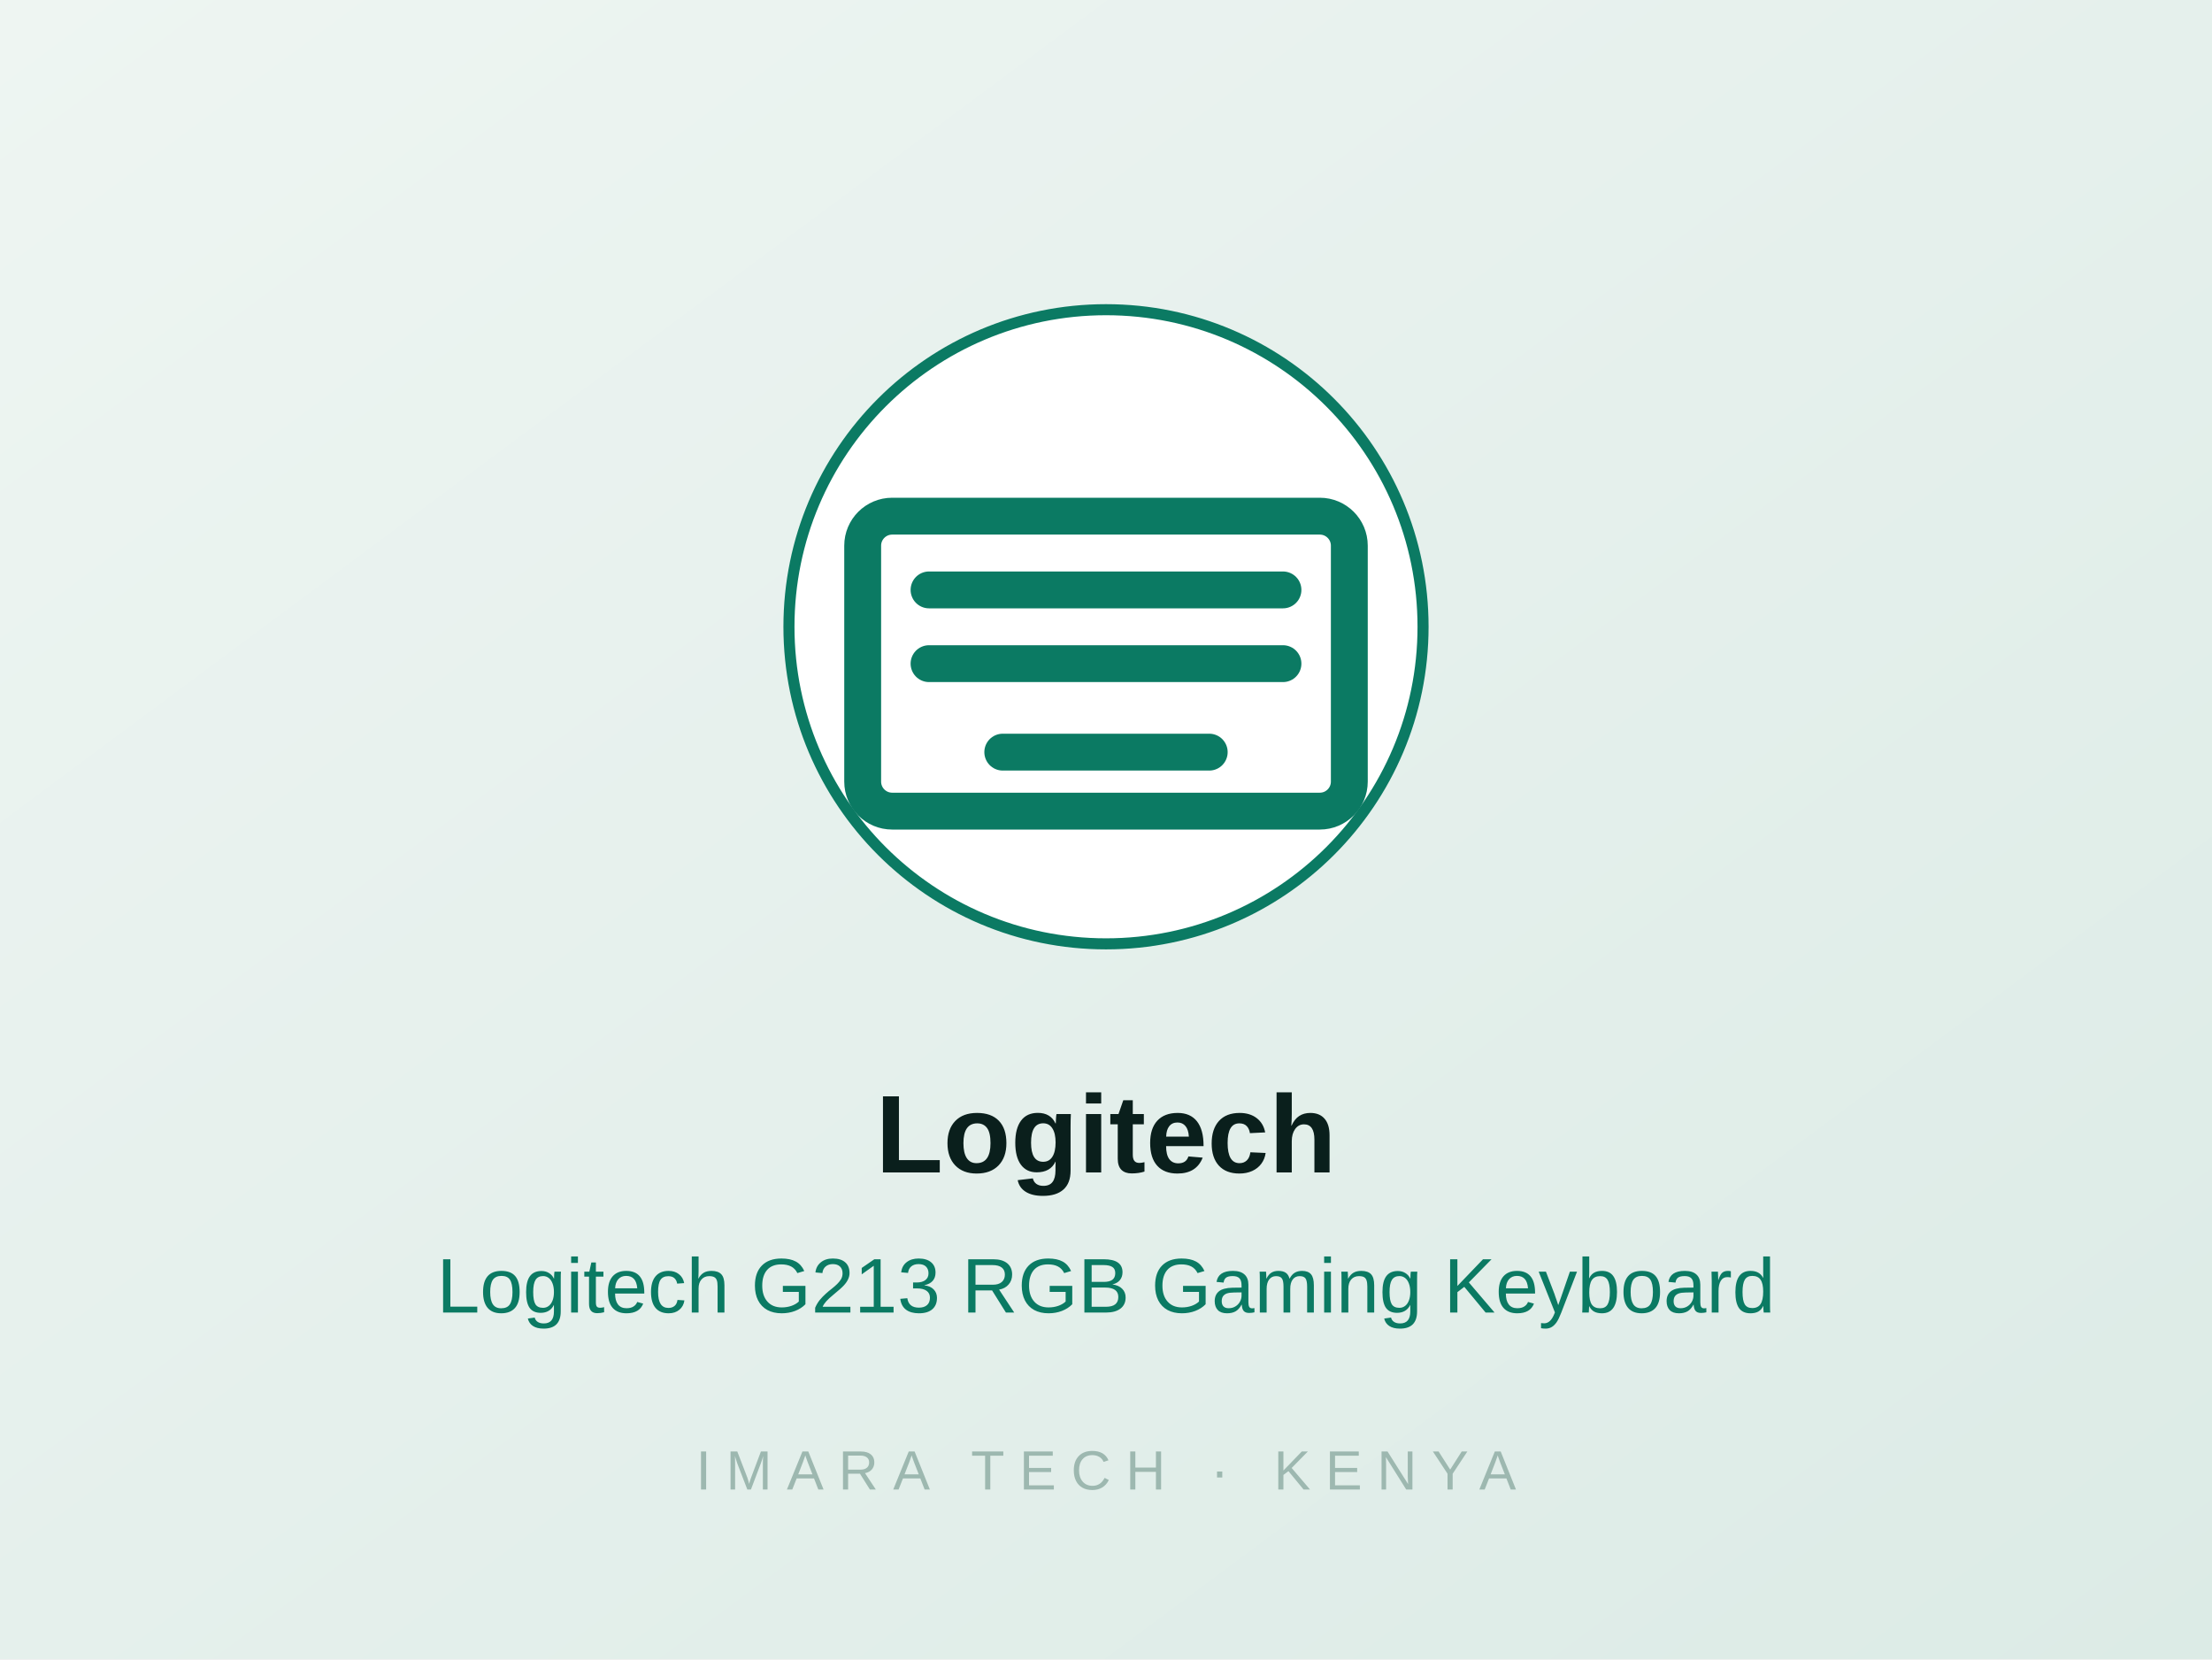
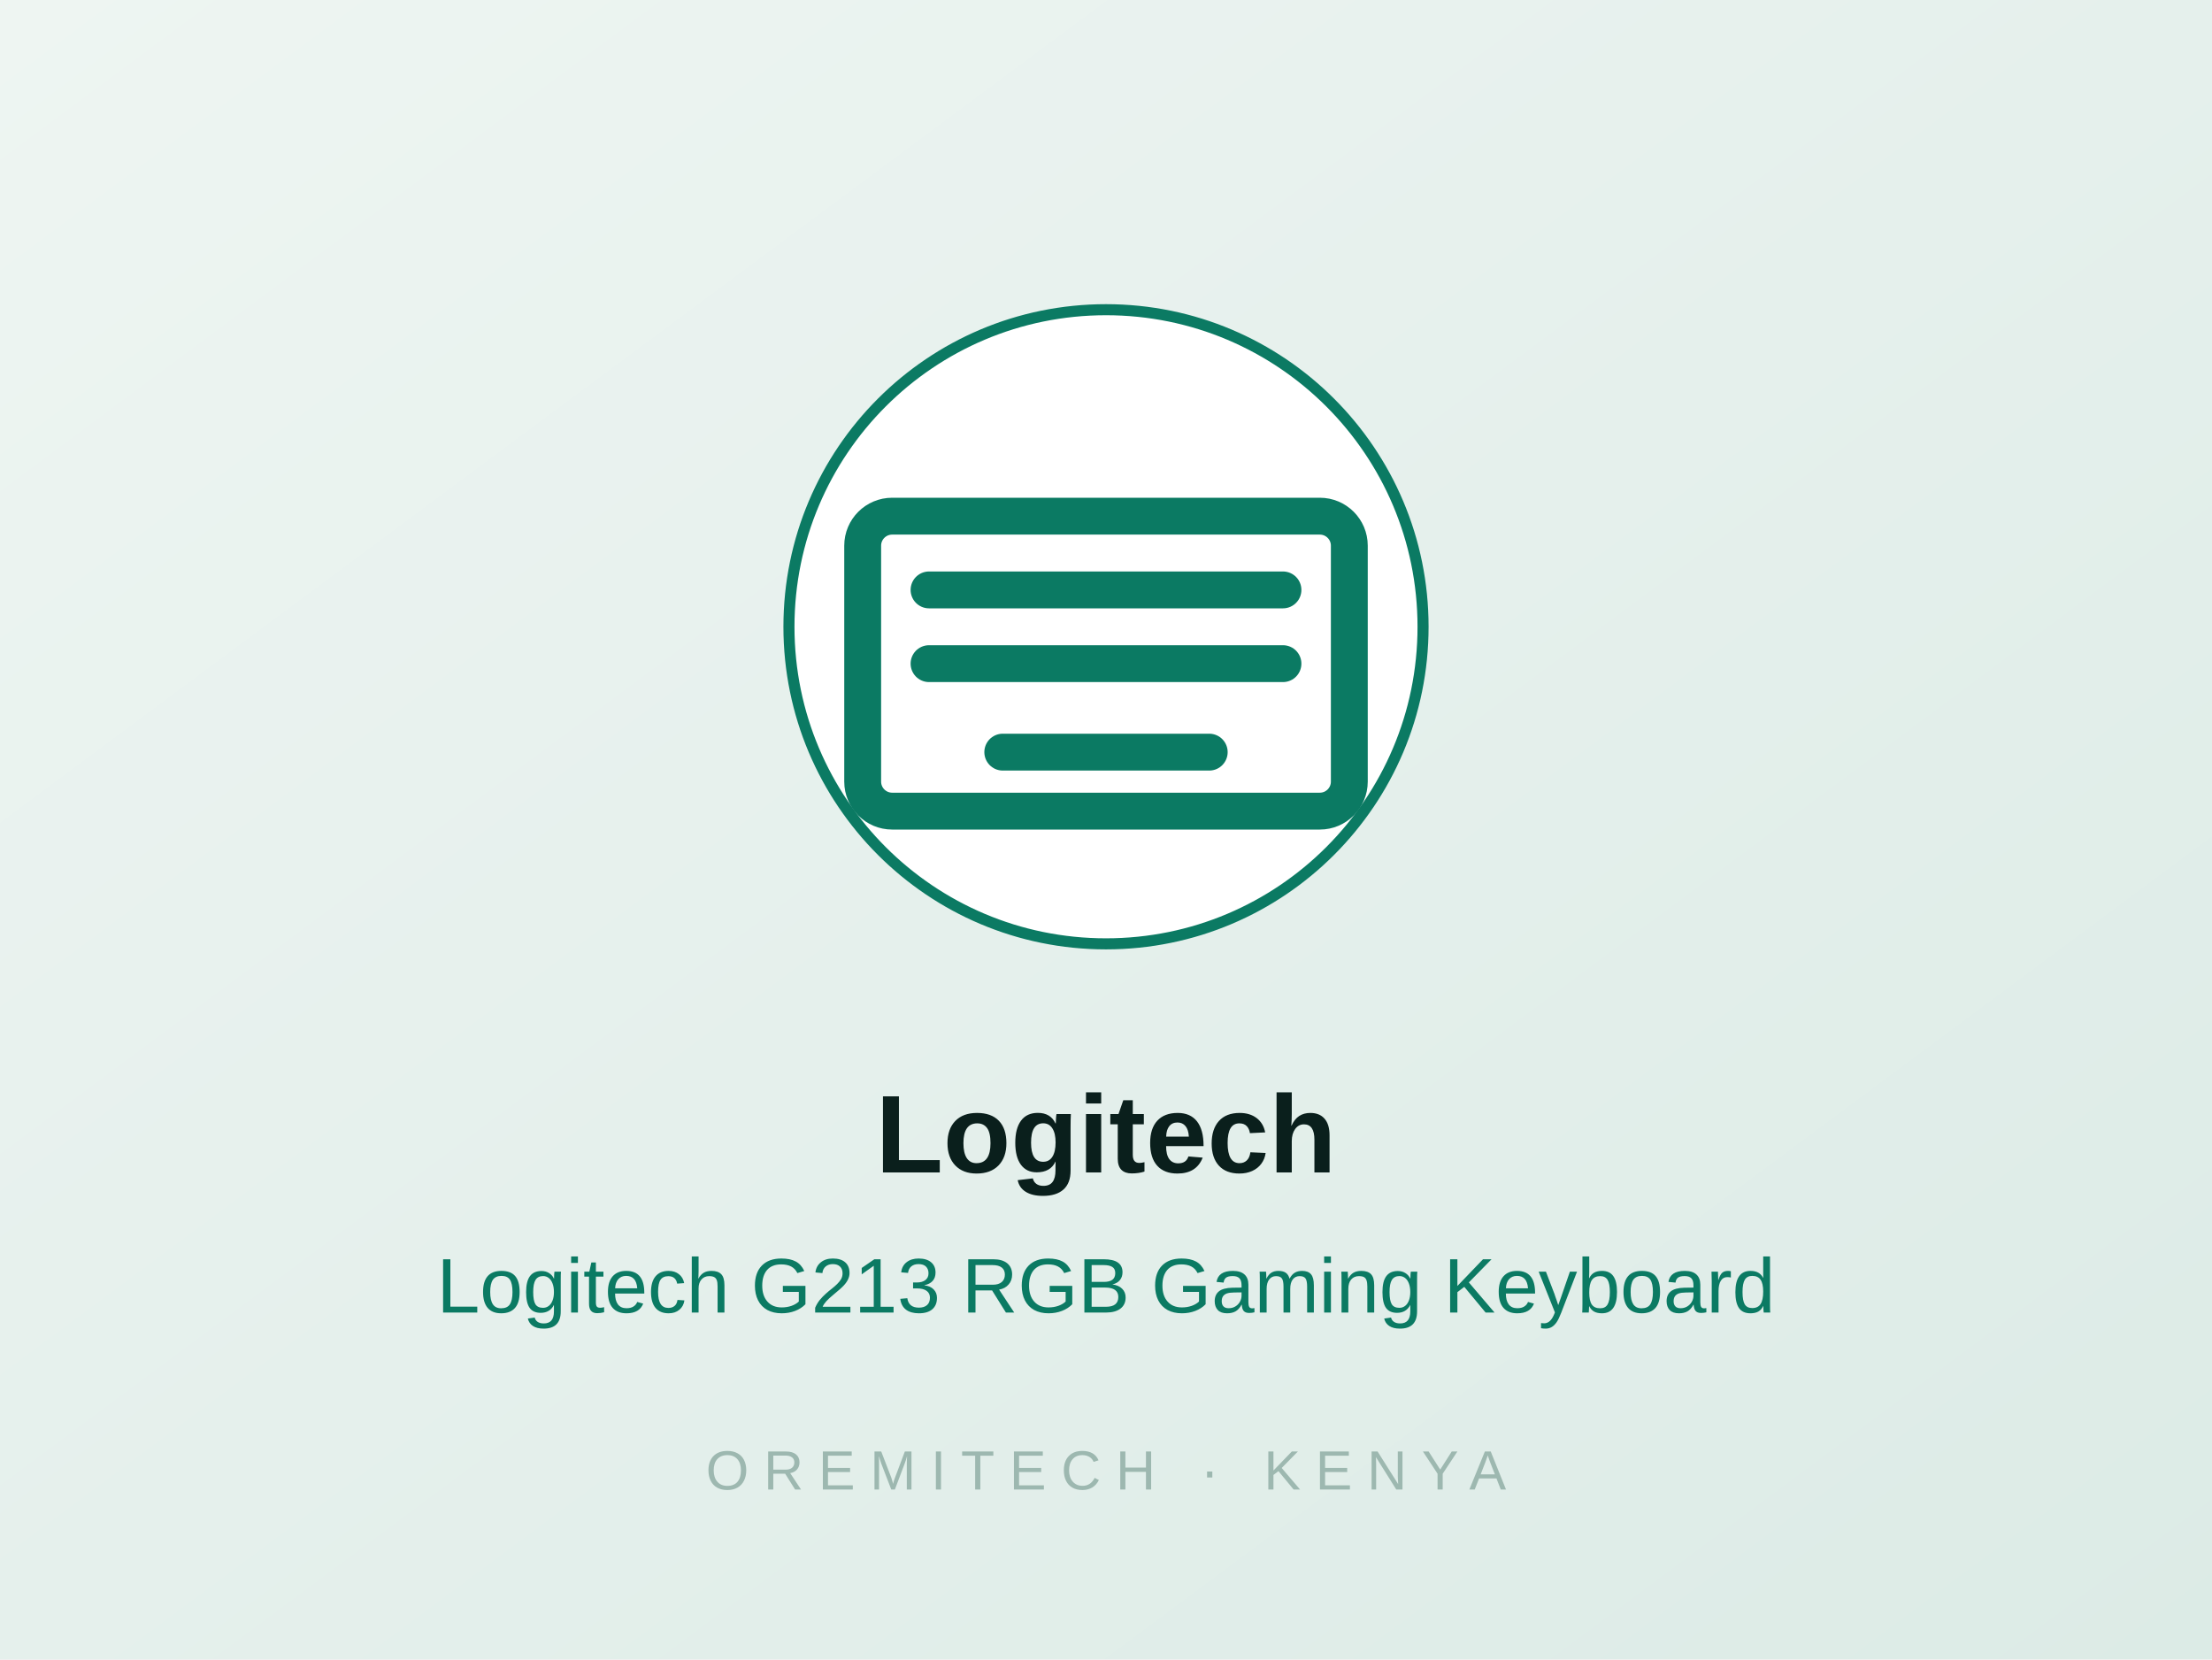
<svg xmlns="http://www.w3.org/2000/svg" width="600" height="450" viewBox="0 0 600 450">
  <defs>
    <linearGradient id="bg" x1="0" y1="0" x2="1" y2="1">
      <stop offset="0" stop-color="#eef5f2" />
      <stop offset="1" stop-color="#dcebe6" />
    </linearGradient>
  </defs>
  <rect width="600" height="450" fill="url(#bg)" />
  <circle cx="300" cy="170" r="86" fill="#ffffff" stroke="#0b7a63" stroke-width="3" />
  <g fill="none" stroke="#0b7a63" stroke-width="10" stroke-linecap="round" stroke-linejoin="round">
    <rect x="234" y="140" width="132" height="80" rx="8" />
    <line x1="252" y1="160" x2="348" y2="160" />
    <line x1="252" y1="180" x2="348" y2="180" />
    <line x1="272" y1="204" x2="328" y2="204" />
  </g>
  <text x="300" y="318" text-anchor="middle" font-family="Arial, Helvetica, sans-serif" font-size="30" font-weight="bold" fill="#0a1f1c">Logitech</text>
  <text x="300" y="356" text-anchor="middle" font-family="Arial, Helvetica, sans-serif" font-size="21" fill="#0b7a63">Logitech G213 RGB Gaming Keyboard</text>
-   <text x="300" y="404" text-anchor="middle" font-family="Arial, Helvetica, sans-serif" font-size="15" letter-spacing="4" fill="#9db8b0">IMARA TECH · KENYA</text>
+   <text x="300" y="404" text-anchor="middle" font-family="Arial, Helvetica, sans-serif" font-size="15" letter-spacing="4" fill="#9db8b0">OREMITECH · KENYA</text>
</svg>
